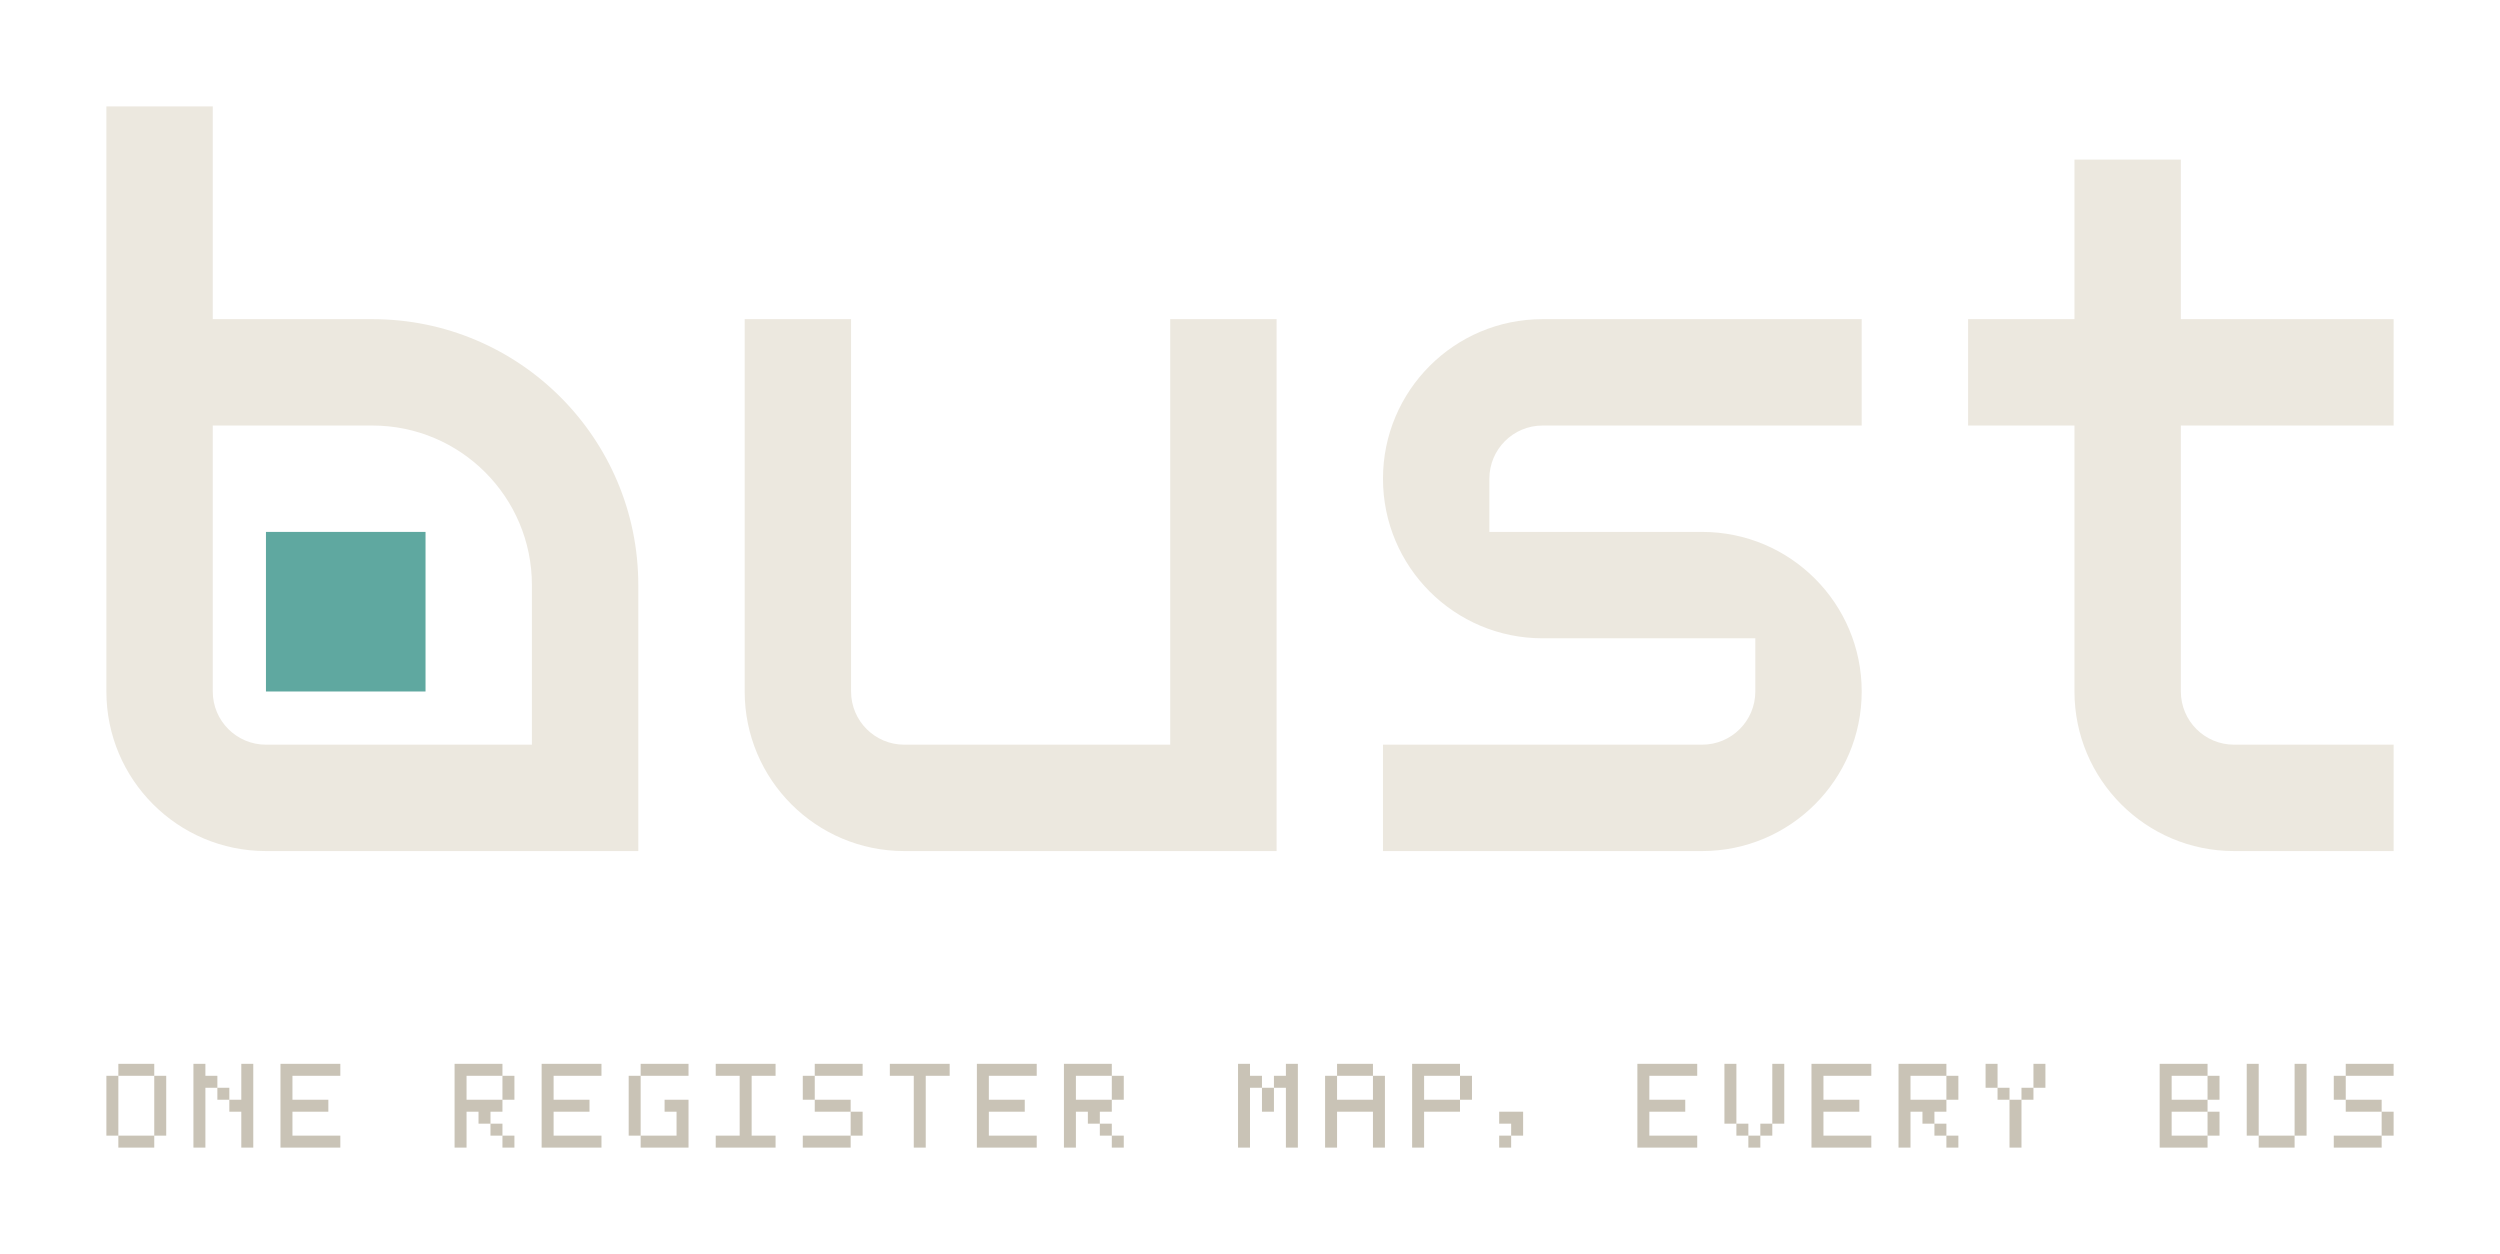
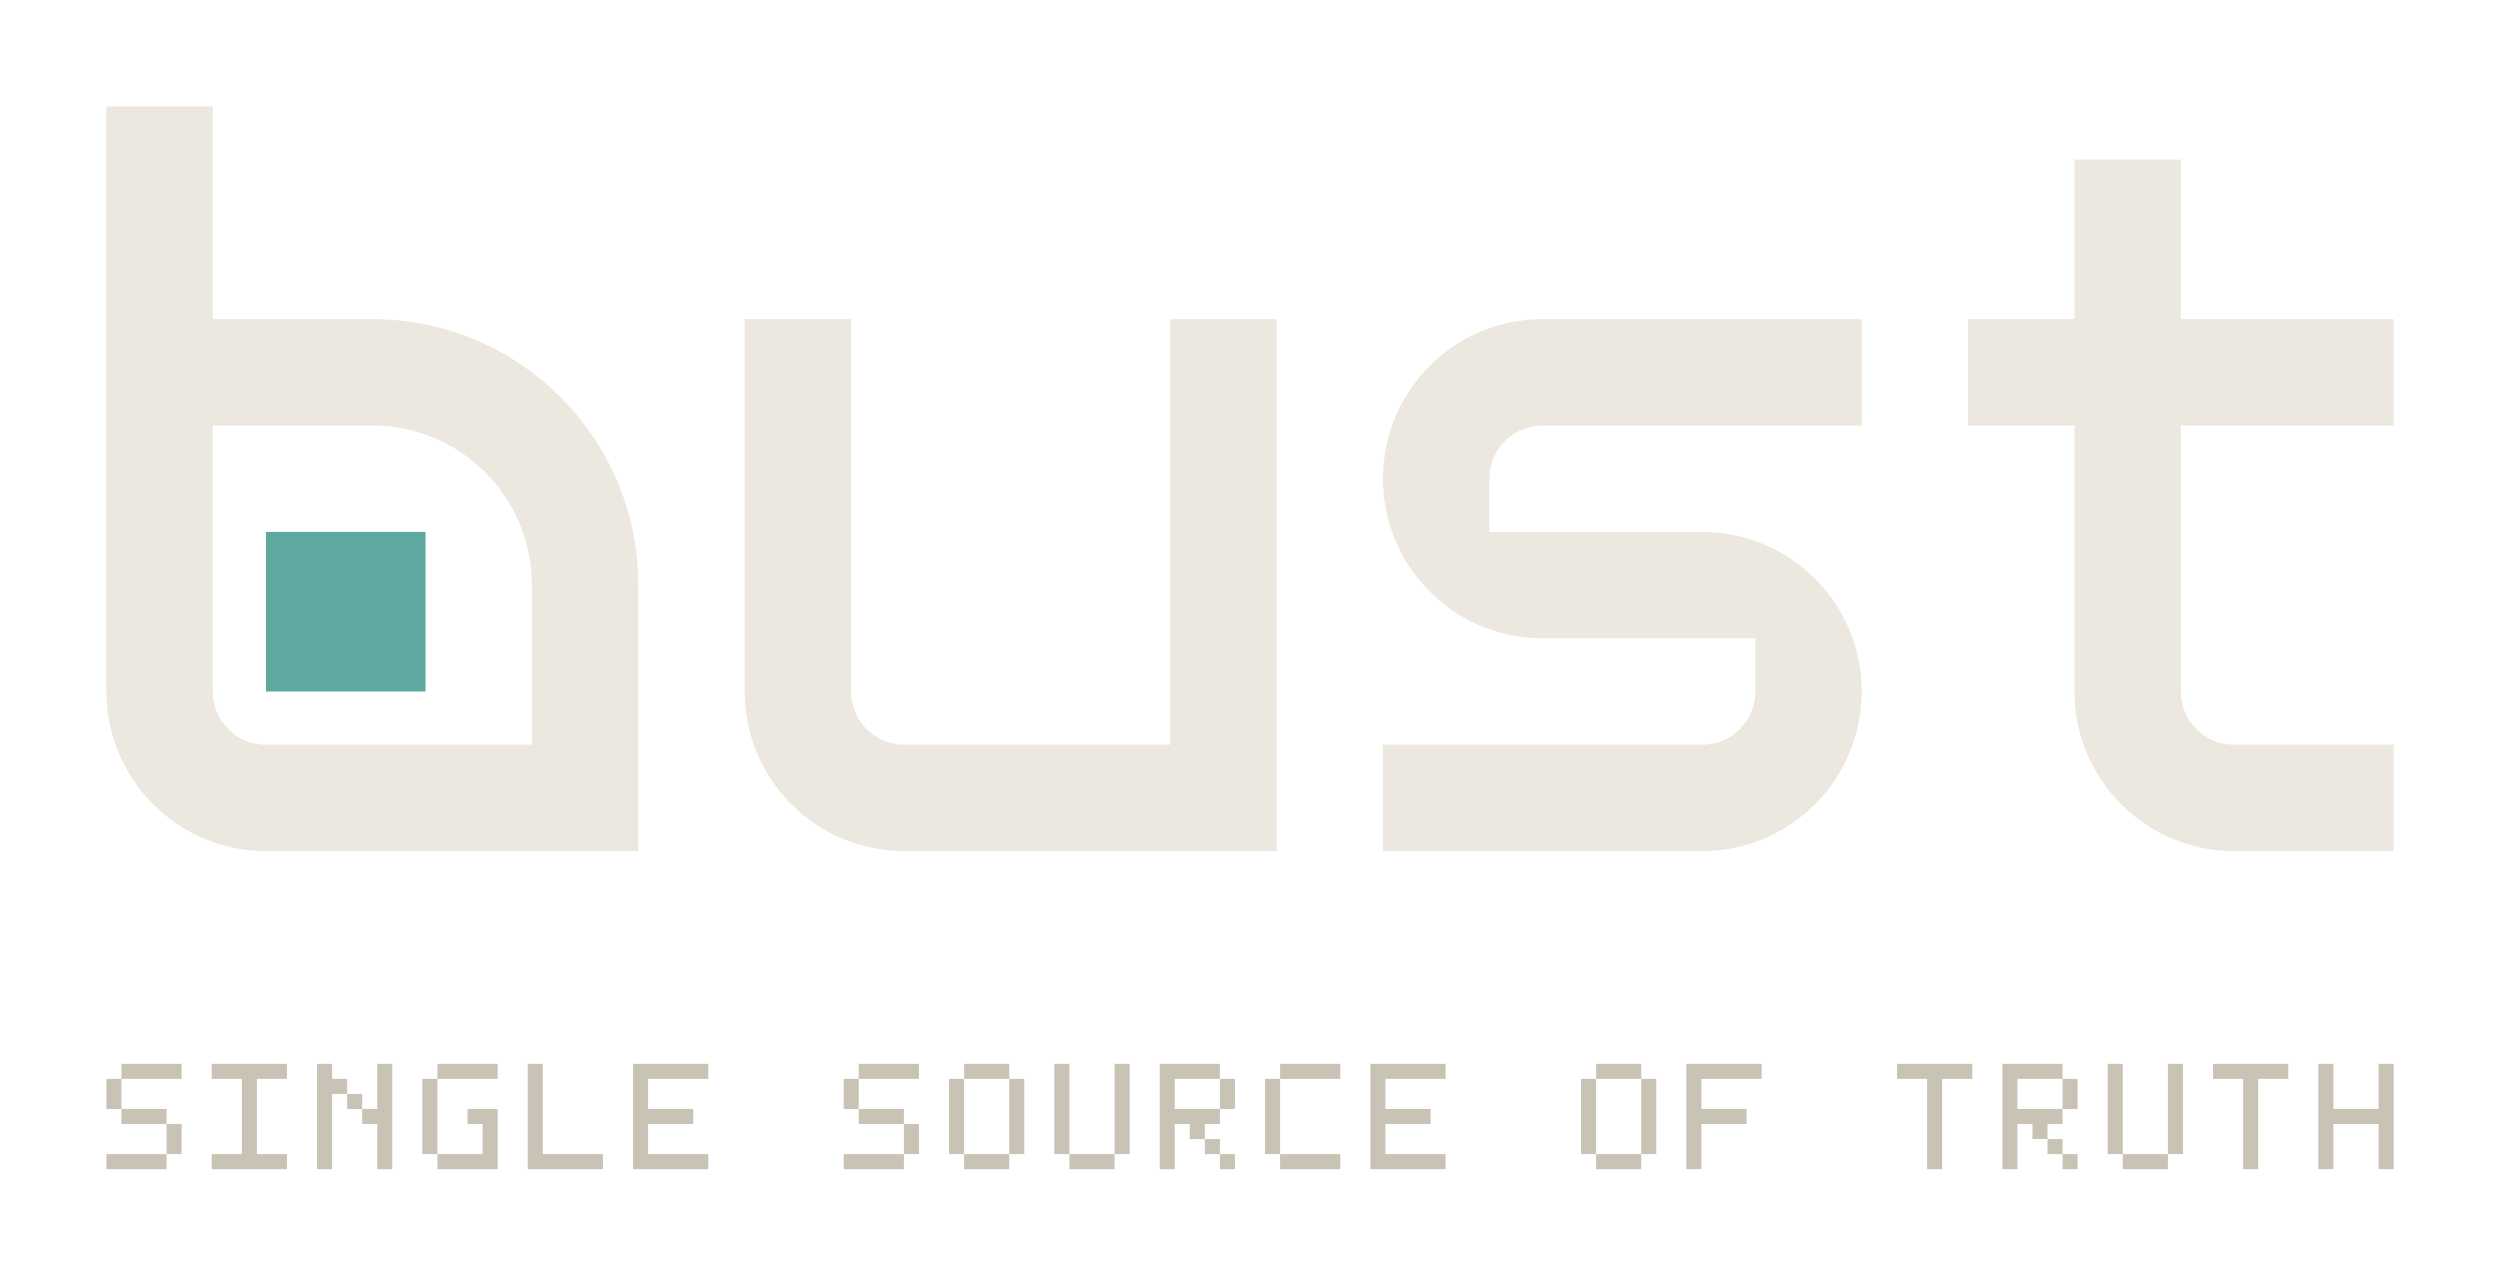
- <svg xmlns="http://www.w3.org/2000/svg" viewBox="-40 -320 940 471.5" role="img" aria-label="bust: one register map, every bus">
+ <svg xmlns="http://www.w3.org/2000/svg" viewBox="-40 -320 940 479.605" role="img" aria-label="bust: single source of truth">
  <g fill="#ece8df" fill-rule="evenodd">
    <path transform="translate(0 0)" d="M0 -280L40 -280L40 -200L100 -200A100 100 0 0 1 200 -100L200 0L60 0A60 60 0 0 1 0 -60ZM40 -160L40 -60A20 20 0 0 0 60 -40L160 -40L160 -100A60 60 0 0 0 100 -160Z" />
    <path transform="translate(240 0)" d="M0 -200L40 -200L40 -60A20 20 0 0 0 60 -40L160 -40L160 -200L200 -200L200 0L60 0A60 60 0 0 1 0 -60Z" />
    <path transform="translate(480 0)" d="M60 -200L180 -200L180 -160L60 -160A20 20 0 0 0 40 -140L40 -120L120 -120A60 60 0 0 1 180 -60L180 -60A60 60 0 0 1 120 0L0 0L0 -40L120 -40A20 20 0 0 0 140 -60L140 -80L60 -80A60 60 0 0 1 0 -140L0 -140A60 60 0 0 1 60 -200Z" />
    <path transform="translate(700 0)" d="M40 -260L80 -260L80 -200L160 -200L160 -160L80 -160L80 -60A20 20 0 0 0 100 -40L160 -40L160 0L100 0A60 60 0 0 1 40 -60L40 -160L0 -160L0 -200L40 -200Z" />
  </g>
  <rect x="60" y="-120" width="60" height="60" fill="#5fa8a0" />
  <g transform="translate(0 80)">
-     <path fill="#c9c3b6" d="M4.5 0h13.5v4.5h-13.5ZM0 4.5h4.5v4.5h-4.5ZM18 4.5h4.5v4.5h-4.5ZM0 9h4.5v4.5h-4.5ZM18 9h4.5v4.5h-4.5ZM0 13.5h4.5v4.5h-4.5ZM18 13.5h4.5v4.5h-4.5ZM0 18h4.5v4.5h-4.5ZM18 18h4.5v4.5h-4.5ZM0 22.5h4.5v4.5h-4.5ZM18 22.5h4.5v4.5h-4.5ZM4.5 27h13.5v4.5h-13.5ZM32.731 0h4.5v4.5h-4.5ZM50.731 0h4.5v4.5h-4.5ZM32.731 4.5h9v4.5h-9ZM50.731 4.5h4.5v4.5h-4.5ZM32.731 9h4.5v4.5h-4.5ZM41.731 9h4.5v4.5h-4.5ZM50.731 9h4.5v4.5h-4.5ZM32.731 13.5h4.5v4.5h-4.5ZM46.231 13.5h9v4.5h-9ZM32.731 18h4.5v4.5h-4.5ZM50.731 18h4.5v4.5h-4.5ZM32.731 22.5h4.5v4.5h-4.5ZM50.731 22.5h4.5v4.5h-4.5ZM32.731 27h4.5v4.5h-4.5ZM50.731 27h4.5v4.5h-4.5ZM65.462 0h22.5v4.5h-22.5ZM65.462 4.5h4.5v4.5h-4.5ZM65.462 9h4.5v4.5h-4.5ZM65.462 13.5h18v4.5h-18ZM65.462 18h4.5v4.5h-4.5ZM65.462 22.5h4.5v4.5h-4.5ZM65.462 27h22.5v4.5h-22.5ZM130.923 0h18v4.5h-18ZM130.923 4.5h4.5v4.5h-4.5ZM148.923 4.5h4.5v4.5h-4.5ZM130.923 9h4.5v4.5h-4.5ZM148.923 9h4.5v4.5h-4.5ZM130.923 13.5h18v4.5h-18ZM130.923 18h4.5v4.5h-4.5ZM139.923 18h4.5v4.5h-4.5ZM130.923 22.5h4.5v4.5h-4.5ZM144.423 22.5h4.5v4.5h-4.5ZM130.923 27h4.5v4.5h-4.5ZM148.923 27h4.5v4.5h-4.5ZM163.654 0h22.5v4.5h-22.5ZM163.654 4.5h4.5v4.5h-4.5ZM163.654 9h4.5v4.5h-4.5ZM163.654 13.5h18v4.5h-18ZM163.654 18h4.5v4.5h-4.5ZM163.654 22.5h4.5v4.5h-4.5ZM163.654 27h22.5v4.5h-22.5ZM200.885 0h18v4.5h-18ZM196.385 4.5h4.5v4.5h-4.5ZM196.385 9h4.5v4.5h-4.5ZM196.385 13.5h4.5v4.5h-4.5ZM209.885 13.5h9v4.5h-9ZM196.385 18h4.5v4.5h-4.5ZM214.385 18h4.5v4.5h-4.5ZM196.385 22.5h4.5v4.5h-4.5ZM214.385 22.5h4.5v4.5h-4.5ZM200.885 27h18v4.5h-18ZM229.115 0h22.5v4.5h-22.5ZM238.115 4.5h4.5v4.5h-4.5ZM238.115 9h4.5v4.5h-4.5ZM238.115 13.5h4.5v4.5h-4.5ZM238.115 18h4.5v4.5h-4.5ZM238.115 22.5h4.5v4.5h-4.5ZM229.115 27h22.5v4.5h-22.5ZM266.346 0h18v4.5h-18ZM261.846 4.5h4.5v4.5h-4.5ZM261.846 9h4.5v4.5h-4.5ZM266.346 13.5h13.5v4.5h-13.5ZM279.846 18h4.5v4.5h-4.5ZM279.846 22.5h4.5v4.5h-4.5ZM261.846 27h18v4.5h-18ZM294.577 0h22.5v4.5h-22.5ZM303.577 4.5h4.5v4.5h-4.5ZM303.577 9h4.5v4.5h-4.5ZM303.577 13.5h4.5v4.5h-4.5ZM303.577 18h4.5v4.5h-4.5ZM303.577 22.5h4.5v4.5h-4.5ZM303.577 27h4.5v4.5h-4.5ZM327.308 0h22.5v4.5h-22.5ZM327.308 4.5h4.5v4.5h-4.5ZM327.308 9h4.5v4.5h-4.5ZM327.308 13.5h18v4.5h-18ZM327.308 18h4.5v4.5h-4.5ZM327.308 22.5h4.5v4.5h-4.5ZM327.308 27h22.5v4.5h-22.5ZM360.038 0h18v4.5h-18ZM360.038 4.5h4.5v4.5h-4.5ZM378.038 4.5h4.5v4.5h-4.5ZM360.038 9h4.5v4.5h-4.5ZM378.038 9h4.5v4.5h-4.5ZM360.038 13.5h18v4.5h-18ZM360.038 18h4.5v4.5h-4.5ZM369.038 18h4.5v4.5h-4.5ZM360.038 22.5h4.5v4.5h-4.5ZM373.538 22.5h4.5v4.5h-4.5ZM360.038 27h4.5v4.5h-4.5ZM378.038 27h4.5v4.5h-4.5ZM425.5 0h4.5v4.5h-4.5ZM443.5 0h4.5v4.5h-4.5ZM425.5 4.5h9v4.5h-9ZM439 4.5h9v4.5h-9ZM425.5 9h4.5v4.5h-4.5ZM434.5 9h4.5v4.5h-4.5ZM443.5 9h4.5v4.5h-4.5ZM425.5 13.5h4.5v4.5h-4.5ZM434.5 13.5h4.5v4.5h-4.5ZM443.5 13.5h4.5v4.5h-4.5ZM425.5 18h4.5v4.5h-4.5ZM443.5 18h4.5v4.5h-4.5ZM425.5 22.5h4.5v4.5h-4.5ZM443.5 22.5h4.5v4.5h-4.5ZM425.5 27h4.5v4.5h-4.5ZM443.5 27h4.5v4.5h-4.5ZM462.731 0h13.5v4.5h-13.5ZM458.231 4.5h4.5v4.5h-4.5ZM476.231 4.5h4.5v4.5h-4.5ZM458.231 9h4.5v4.5h-4.5ZM476.231 9h4.5v4.5h-4.5ZM458.231 13.5h22.5v4.5h-22.5ZM458.231 18h4.5v4.5h-4.5ZM476.231 18h4.5v4.5h-4.5ZM458.231 22.5h4.5v4.5h-4.5ZM476.231 22.5h4.5v4.5h-4.5ZM458.231 27h4.5v4.5h-4.5ZM476.231 27h4.5v4.5h-4.5ZM490.962 0h18v4.5h-18ZM490.962 4.5h4.5v4.5h-4.5ZM508.962 4.5h4.5v4.5h-4.5ZM490.962 9h4.5v4.5h-4.5ZM508.962 9h4.5v4.5h-4.5ZM490.962 13.5h18v4.5h-18ZM490.962 18h4.5v4.5h-4.5ZM490.962 22.5h4.5v4.5h-4.5ZM490.962 27h4.5v4.5h-4.5ZM523.692 18h9v4.5h-9ZM528.192 22.5h4.5v4.5h-4.5ZM523.692 27h4.5v4.5h-4.5ZM575.654 0h22.5v4.5h-22.5ZM575.654 4.5h4.5v4.5h-4.5ZM575.654 9h4.5v4.5h-4.5ZM575.654 13.5h18v4.5h-18ZM575.654 18h4.5v4.5h-4.5ZM575.654 22.5h4.5v4.5h-4.5ZM575.654 27h22.5v4.5h-22.5ZM608.385 0h4.5v4.5h-4.5ZM626.385 0h4.5v4.5h-4.5ZM608.385 4.5h4.5v4.5h-4.5ZM626.385 4.5h4.5v4.5h-4.5ZM608.385 9h4.5v4.5h-4.5ZM626.385 9h4.5v4.5h-4.5ZM608.385 13.5h4.5v4.5h-4.5ZM626.385 13.5h4.5v4.5h-4.5ZM608.385 18h4.5v4.5h-4.5ZM626.385 18h4.5v4.5h-4.5ZM612.885 22.5h4.5v4.5h-4.5ZM621.885 22.5h4.5v4.5h-4.5ZM617.385 27h4.5v4.5h-4.5ZM641.115 0h22.5v4.5h-22.5ZM641.115 4.5h4.5v4.5h-4.5ZM641.115 9h4.5v4.5h-4.5ZM641.115 13.5h18v4.5h-18ZM641.115 18h4.5v4.5h-4.5ZM641.115 22.5h4.5v4.5h-4.5ZM641.115 27h22.5v4.5h-22.5ZM673.846 0h18v4.5h-18ZM673.846 4.5h4.5v4.5h-4.5ZM691.846 4.5h4.5v4.5h-4.5ZM673.846 9h4.5v4.5h-4.5ZM691.846 9h4.5v4.5h-4.5ZM673.846 13.5h18v4.5h-18ZM673.846 18h4.5v4.5h-4.5ZM682.846 18h4.5v4.5h-4.5ZM673.846 22.5h4.5v4.5h-4.5ZM687.346 22.5h4.5v4.5h-4.5ZM673.846 27h4.5v4.5h-4.5ZM691.846 27h4.5v4.5h-4.5ZM706.577 0h4.5v4.5h-4.5ZM724.577 0h4.5v4.5h-4.5ZM706.577 4.5h4.5v4.5h-4.5ZM724.577 4.5h4.5v4.5h-4.5ZM711.077 9h4.5v4.5h-4.5ZM720.077 9h4.5v4.5h-4.5ZM715.577 13.5h4.5v4.5h-4.5ZM715.577 18h4.5v4.5h-4.5ZM715.577 22.5h4.5v4.5h-4.5ZM715.577 27h4.5v4.5h-4.5ZM772.038 0h18v4.5h-18ZM772.038 4.5h4.5v4.5h-4.5ZM790.038 4.5h4.5v4.5h-4.5ZM772.038 9h4.5v4.5h-4.5ZM790.038 9h4.5v4.5h-4.5ZM772.038 13.5h18v4.5h-18ZM772.038 18h4.5v4.5h-4.5ZM790.038 18h4.5v4.5h-4.5ZM772.038 22.5h4.5v4.5h-4.5ZM790.038 22.5h4.5v4.5h-4.5ZM772.038 27h18v4.5h-18ZM804.769 0h4.5v4.5h-4.5ZM822.769 0h4.5v4.5h-4.5ZM804.769 4.5h4.5v4.5h-4.5ZM822.769 4.5h4.5v4.5h-4.5ZM804.769 9h4.5v4.5h-4.5ZM822.769 9h4.5v4.5h-4.5ZM804.769 13.5h4.5v4.5h-4.5ZM822.769 13.5h4.5v4.5h-4.5ZM804.769 18h4.5v4.5h-4.5ZM822.769 18h4.5v4.5h-4.5ZM804.769 22.5h4.5v4.5h-4.5ZM822.769 22.5h4.5v4.5h-4.5ZM809.269 27h13.5v4.5h-13.5ZM842 0h18v4.5h-18ZM837.5 4.5h4.5v4.5h-4.5ZM837.5 9h4.5v4.5h-4.5ZM842 13.5h13.5v4.5h-13.5ZM855.5 18h4.5v4.5h-4.5ZM855.5 22.5h4.5v4.5h-4.5ZM837.5 27h18v4.5h-18Z" />
+     <path fill="#c9c3b6" d="M5.658 0h22.632v5.658h-22.632ZM0 5.658h5.658v5.658h-5.658ZM0 11.316h5.658v5.658h-5.658ZM5.658 16.974h16.974v5.658h-16.974ZM22.632 22.632h5.658v5.658h-5.658ZM22.632 28.289h5.658v5.658h-5.658ZM0 33.947h22.632v5.658h-22.632ZM39.605 0h28.289v5.658h-28.289ZM50.921 5.658h5.658v5.658h-5.658ZM50.921 11.316h5.658v5.658h-5.658ZM50.921 16.974h5.658v5.658h-5.658ZM50.921 22.632h5.658v5.658h-5.658ZM50.921 28.289h5.658v5.658h-5.658ZM39.605 33.947h28.289v5.658h-28.289ZM79.211 0h5.658v5.658h-5.658ZM101.842 0h5.658v5.658h-5.658ZM79.211 5.658h11.316v5.658h-11.316ZM101.842 5.658h5.658v5.658h-5.658ZM79.211 11.316h5.658v5.658h-5.658ZM90.526 11.316h5.658v5.658h-5.658ZM101.842 11.316h5.658v5.658h-5.658ZM79.211 16.974h5.658v5.658h-5.658ZM96.184 16.974h11.316v5.658h-11.316ZM79.211 22.632h5.658v5.658h-5.658ZM101.842 22.632h5.658v5.658h-5.658ZM79.211 28.289h5.658v5.658h-5.658ZM101.842 28.289h5.658v5.658h-5.658ZM79.211 33.947h5.658v5.658h-5.658ZM101.842 33.947h5.658v5.658h-5.658ZM124.474 0h22.632v5.658h-22.632ZM118.816 5.658h5.658v5.658h-5.658ZM118.816 11.316h5.658v5.658h-5.658ZM118.816 16.974h5.658v5.658h-5.658ZM135.789 16.974h11.316v5.658h-11.316ZM118.816 22.632h5.658v5.658h-5.658ZM141.447 22.632h5.658v5.658h-5.658ZM118.816 28.289h5.658v5.658h-5.658ZM141.447 28.289h5.658v5.658h-5.658ZM124.474 33.947h22.632v5.658h-22.632ZM158.421 0h5.658v5.658h-5.658ZM158.421 5.658h5.658v5.658h-5.658ZM158.421 11.316h5.658v5.658h-5.658ZM158.421 16.974h5.658v5.658h-5.658ZM158.421 22.632h5.658v5.658h-5.658ZM158.421 28.289h5.658v5.658h-5.658ZM158.421 33.947h28.289v5.658h-28.289ZM198.026 0h28.289v5.658h-28.289ZM198.026 5.658h5.658v5.658h-5.658ZM198.026 11.316h5.658v5.658h-5.658ZM198.026 16.974h22.632v5.658h-22.632ZM198.026 22.632h5.658v5.658h-5.658ZM198.026 28.289h5.658v5.658h-5.658ZM198.026 33.947h28.289v5.658h-28.289ZM282.895 0h22.632v5.658h-22.632ZM277.237 5.658h5.658v5.658h-5.658ZM277.237 11.316h5.658v5.658h-5.658ZM282.895 16.974h16.974v5.658h-16.974ZM299.868 22.632h5.658v5.658h-5.658ZM299.868 28.289h5.658v5.658h-5.658ZM277.237 33.947h22.632v5.658h-22.632ZM322.5 0h16.974v5.658h-16.974ZM316.842 5.658h5.658v5.658h-5.658ZM339.474 5.658h5.658v5.658h-5.658ZM316.842 11.316h5.658v5.658h-5.658ZM339.474 11.316h5.658v5.658h-5.658ZM316.842 16.974h5.658v5.658h-5.658ZM339.474 16.974h5.658v5.658h-5.658ZM316.842 22.632h5.658v5.658h-5.658ZM339.474 22.632h5.658v5.658h-5.658ZM316.842 28.289h5.658v5.658h-5.658ZM339.474 28.289h5.658v5.658h-5.658ZM322.5 33.947h16.974v5.658h-16.974ZM356.447 0h5.658v5.658h-5.658ZM379.079 0h5.658v5.658h-5.658ZM356.447 5.658h5.658v5.658h-5.658ZM379.079 5.658h5.658v5.658h-5.658ZM356.447 11.316h5.658v5.658h-5.658ZM379.079 11.316h5.658v5.658h-5.658ZM356.447 16.974h5.658v5.658h-5.658ZM379.079 16.974h5.658v5.658h-5.658ZM356.447 22.632h5.658v5.658h-5.658ZM379.079 22.632h5.658v5.658h-5.658ZM356.447 28.289h5.658v5.658h-5.658ZM379.079 28.289h5.658v5.658h-5.658ZM362.105 33.947h16.974v5.658h-16.974ZM396.053 0h22.632v5.658h-22.632ZM396.053 5.658h5.658v5.658h-5.658ZM418.684 5.658h5.658v5.658h-5.658ZM396.053 11.316h5.658v5.658h-5.658ZM418.684 11.316h5.658v5.658h-5.658ZM396.053 16.974h22.632v5.658h-22.632ZM396.053 22.632h5.658v5.658h-5.658ZM407.368 22.632h5.658v5.658h-5.658ZM396.053 28.289h5.658v5.658h-5.658ZM413.026 28.289h5.658v5.658h-5.658ZM396.053 33.947h5.658v5.658h-5.658ZM418.684 33.947h5.658v5.658h-5.658ZM441.316 0h22.632v5.658h-22.632ZM435.658 5.658h5.658v5.658h-5.658ZM435.658 11.316h5.658v5.658h-5.658ZM435.658 16.974h5.658v5.658h-5.658ZM435.658 22.632h5.658v5.658h-5.658ZM435.658 28.289h5.658v5.658h-5.658ZM441.316 33.947h22.632v5.658h-22.632ZM475.263 0h28.289v5.658h-28.289ZM475.263 5.658h5.658v5.658h-5.658ZM475.263 11.316h5.658v5.658h-5.658ZM475.263 16.974h22.632v5.658h-22.632ZM475.263 22.632h5.658v5.658h-5.658ZM475.263 28.289h5.658v5.658h-5.658ZM475.263 33.947h28.289v5.658h-28.289ZM560.132 0h16.974v5.658h-16.974ZM554.474 5.658h5.658v5.658h-5.658ZM577.105 5.658h5.658v5.658h-5.658ZM554.474 11.316h5.658v5.658h-5.658ZM577.105 11.316h5.658v5.658h-5.658ZM554.474 16.974h5.658v5.658h-5.658ZM577.105 16.974h5.658v5.658h-5.658ZM554.474 22.632h5.658v5.658h-5.658ZM577.105 22.632h5.658v5.658h-5.658ZM554.474 28.289h5.658v5.658h-5.658ZM577.105 28.289h5.658v5.658h-5.658ZM560.132 33.947h16.974v5.658h-16.974ZM594.079 0h28.289v5.658h-28.289ZM594.079 5.658h5.658v5.658h-5.658ZM594.079 11.316h5.658v5.658h-5.658ZM594.079 16.974h22.632v5.658h-22.632ZM594.079 22.632h5.658v5.658h-5.658ZM594.079 28.289h5.658v5.658h-5.658ZM594.079 33.947h5.658v5.658h-5.658ZM673.289 0h28.289v5.658h-28.289ZM684.605 5.658h5.658v5.658h-5.658ZM684.605 11.316h5.658v5.658h-5.658ZM684.605 16.974h5.658v5.658h-5.658ZM684.605 22.632h5.658v5.658h-5.658ZM684.605 28.289h5.658v5.658h-5.658ZM684.605 33.947h5.658v5.658h-5.658ZM712.895 0h22.632v5.658h-22.632ZM712.895 5.658h5.658v5.658h-5.658ZM735.526 5.658h5.658v5.658h-5.658ZM712.895 11.316h5.658v5.658h-5.658ZM735.526 11.316h5.658v5.658h-5.658ZM712.895 16.974h22.632v5.658h-22.632ZM712.895 22.632h5.658v5.658h-5.658ZM724.211 22.632h5.658v5.658h-5.658ZM712.895 28.289h5.658v5.658h-5.658ZM729.868 28.289h5.658v5.658h-5.658ZM712.895 33.947h5.658v5.658h-5.658ZM735.526 33.947h5.658v5.658h-5.658ZM752.5 0h5.658v5.658h-5.658ZM775.132 0h5.658v5.658h-5.658ZM752.5 5.658h5.658v5.658h-5.658ZM775.132 5.658h5.658v5.658h-5.658ZM752.5 11.316h5.658v5.658h-5.658ZM775.132 11.316h5.658v5.658h-5.658ZM752.5 16.974h5.658v5.658h-5.658ZM775.132 16.974h5.658v5.658h-5.658ZM752.5 22.632h5.658v5.658h-5.658ZM775.132 22.632h5.658v5.658h-5.658ZM752.5 28.289h5.658v5.658h-5.658ZM775.132 28.289h5.658v5.658h-5.658ZM758.158 33.947h16.974v5.658h-16.974ZM792.105 0h28.289v5.658h-28.289ZM803.421 5.658h5.658v5.658h-5.658ZM803.421 11.316h5.658v5.658h-5.658ZM803.421 16.974h5.658v5.658h-5.658ZM803.421 22.632h5.658v5.658h-5.658ZM803.421 28.289h5.658v5.658h-5.658ZM803.421 33.947h5.658v5.658h-5.658ZM831.711 0h5.658v5.658h-5.658ZM854.342 0h5.658v5.658h-5.658ZM831.711 5.658h5.658v5.658h-5.658ZM854.342 5.658h5.658v5.658h-5.658ZM831.711 11.316h5.658v5.658h-5.658ZM854.342 11.316h5.658v5.658h-5.658ZM831.711 16.974h28.289v5.658h-28.289ZM831.711 22.632h5.658v5.658h-5.658ZM854.342 22.632h5.658v5.658h-5.658ZM831.711 28.289h5.658v5.658h-5.658ZM854.342 28.289h5.658v5.658h-5.658ZM831.711 33.947h5.658v5.658h-5.658ZM854.342 33.947h5.658v5.658h-5.658Z" />
  </g>
</svg>
